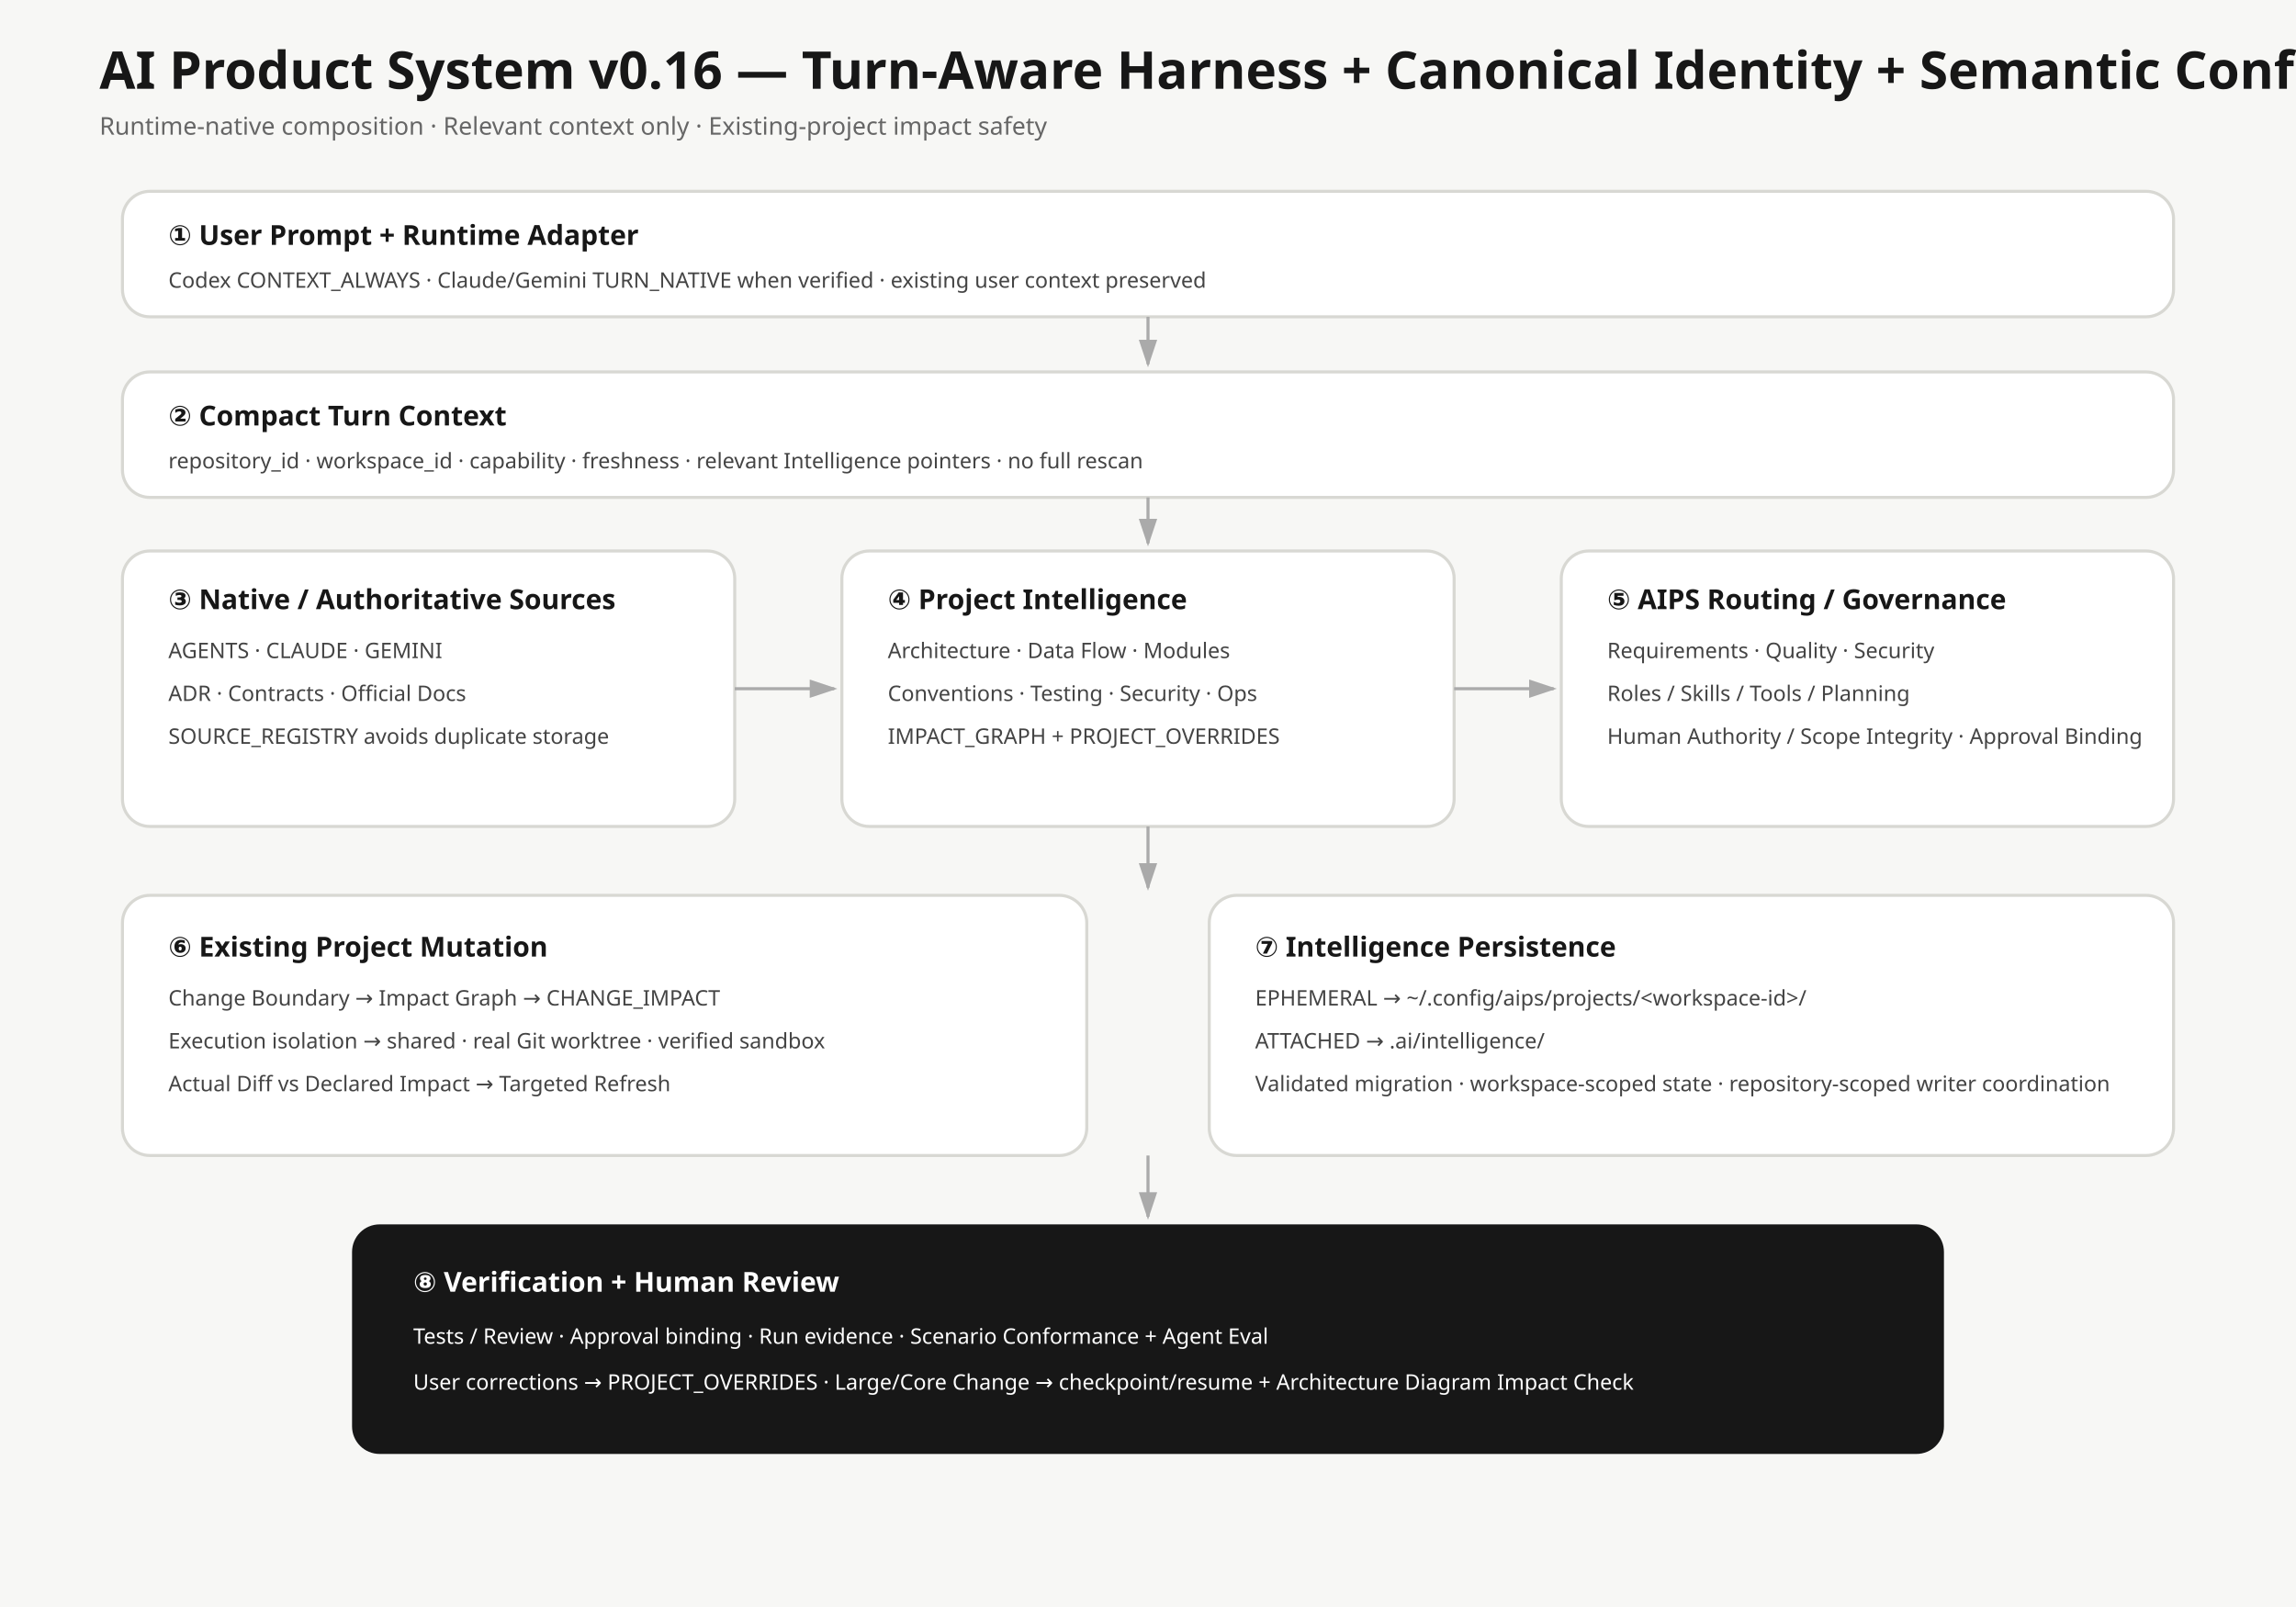
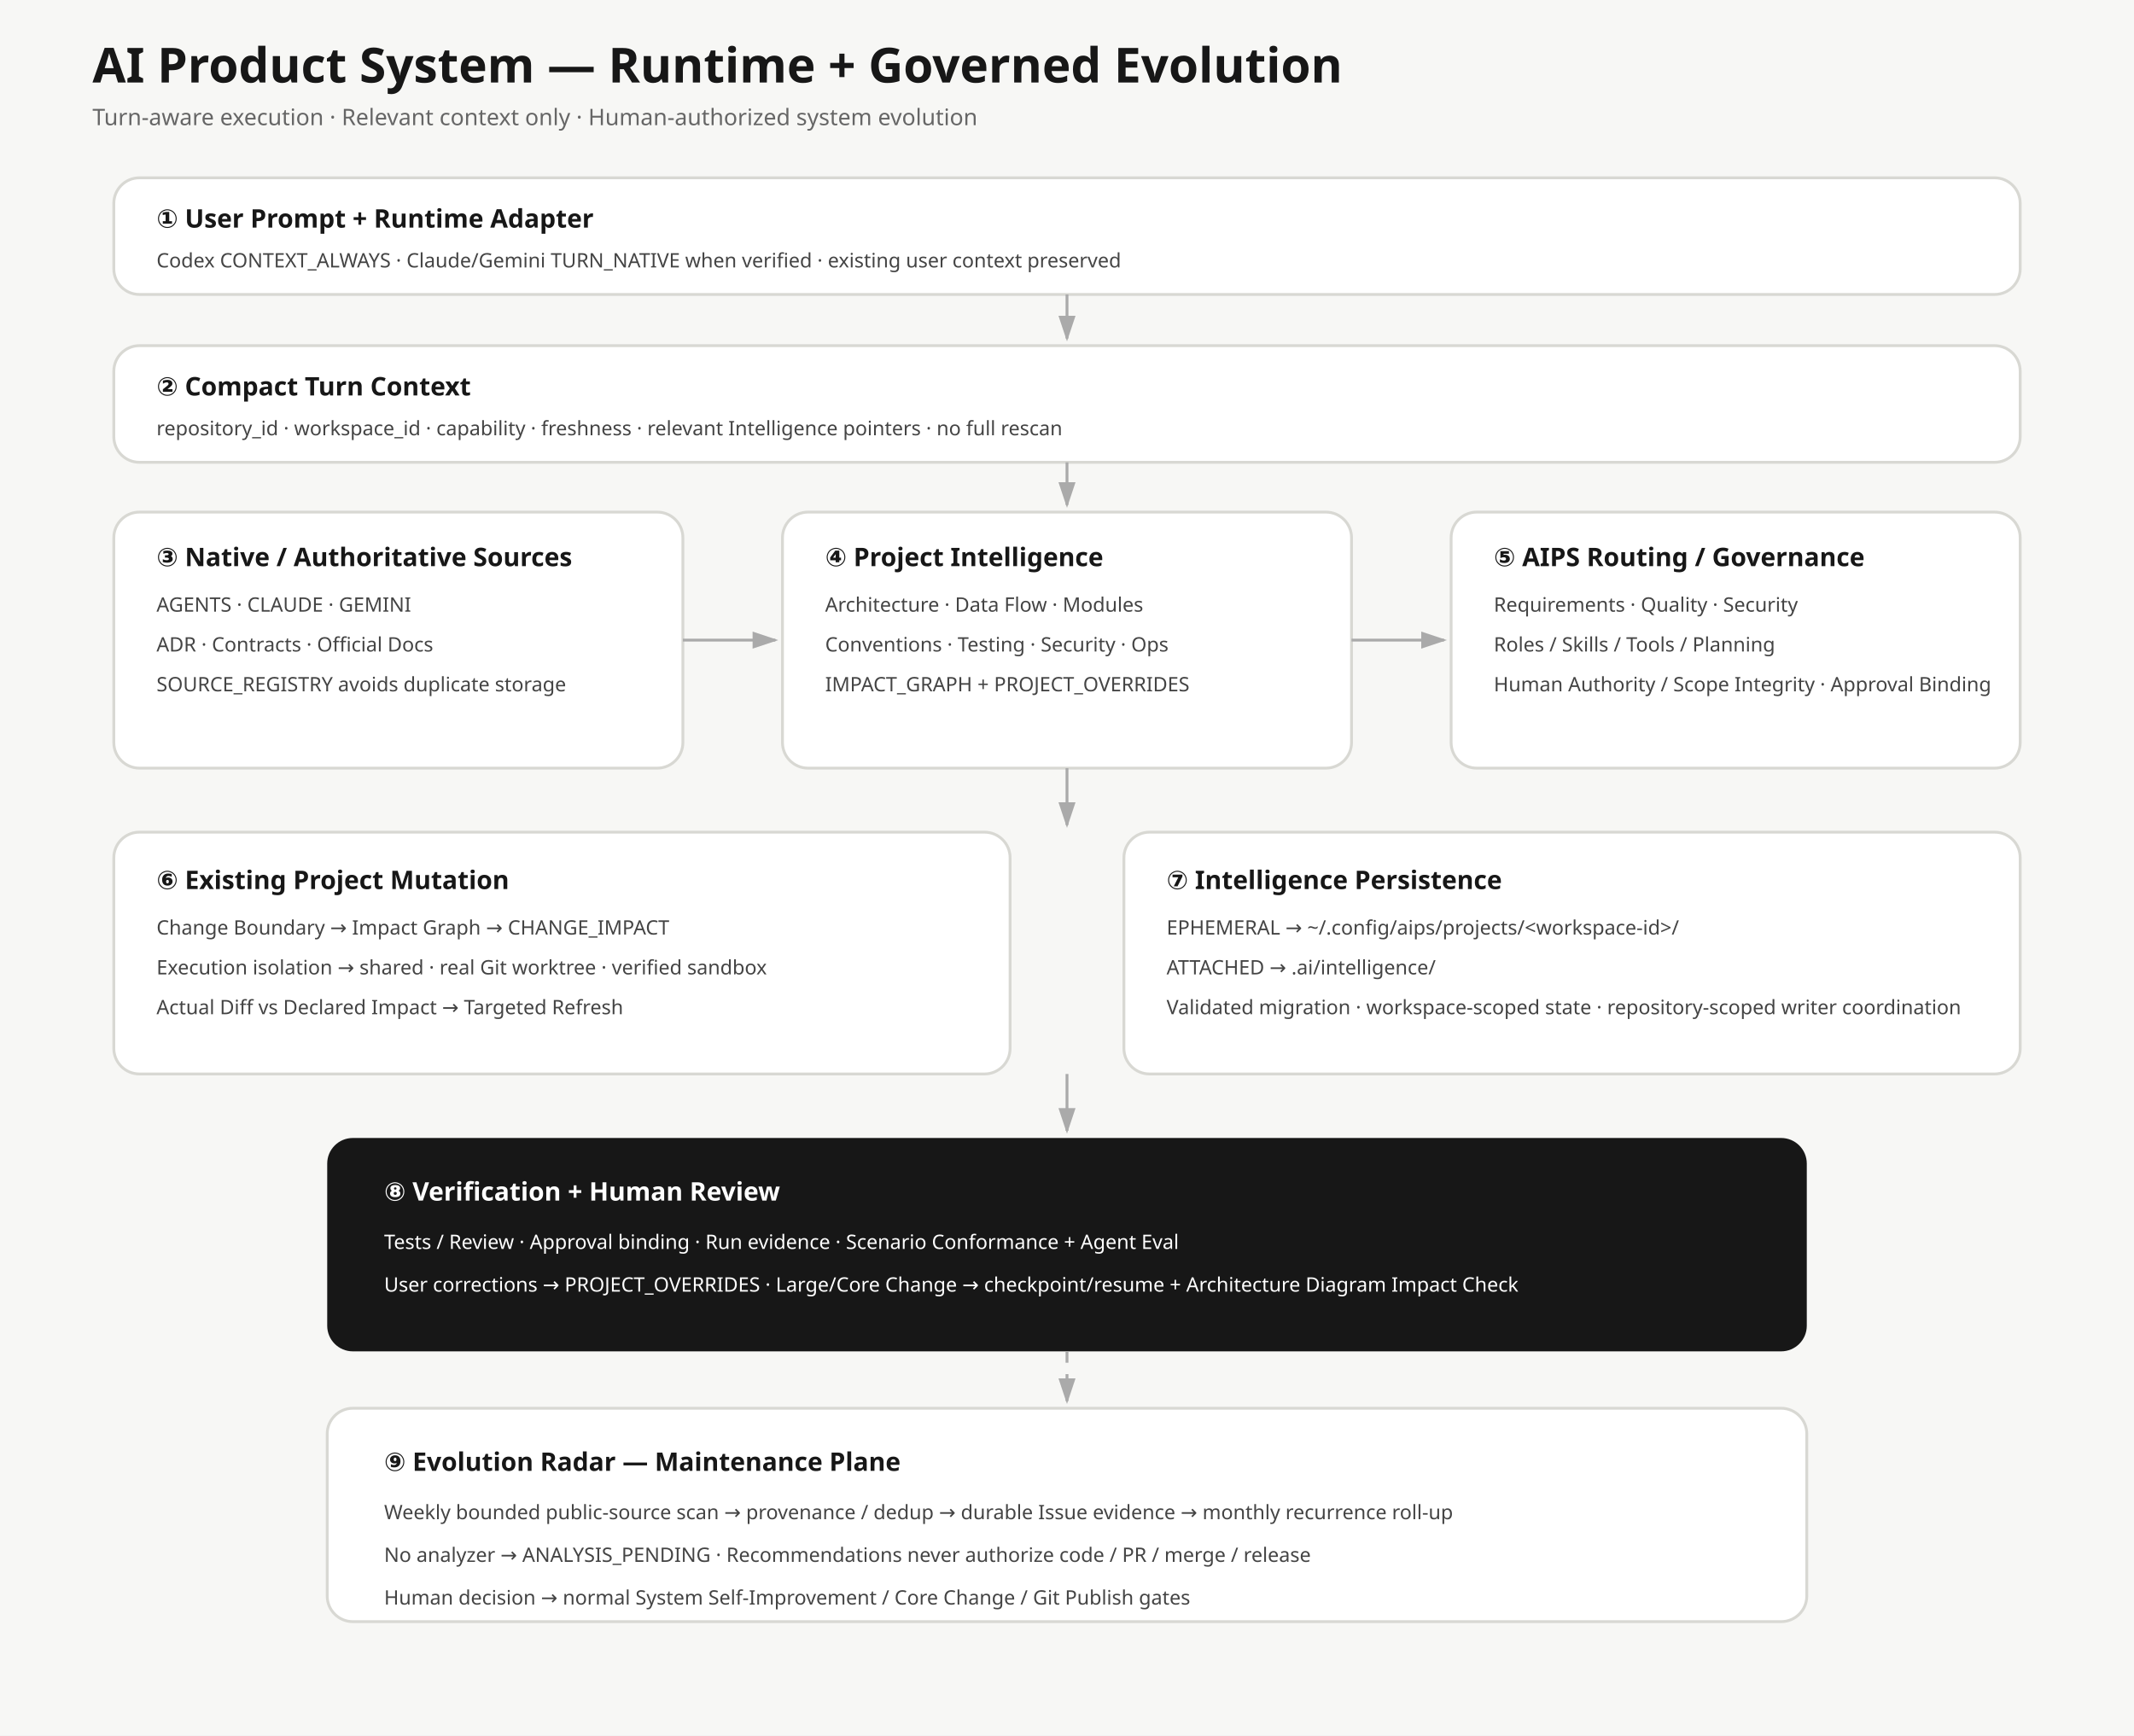
- <svg xmlns="http://www.w3.org/2000/svg" width="1500" height="1050" viewBox="0 0 1500 1050">
-   <rect width="1500" height="1050" fill="#f7f7f5" />
-   <style>.title{font:700 34px system-ui,sans-serif;fill:#171717}.sub{font:400 16px system-ui,sans-serif;fill:#666}.h{font:700 18px system-ui,sans-serif;fill:#171717}.t{font:400 14px system-ui,sans-serif;fill:#444}.box{fill:#fff;stroke:#d8d8d3;stroke-width:2}.dark{fill:#171717}.white{fill:#fff}.line{stroke:#aaa;stroke-width:2;fill:none;marker-end:url(#a)}</style>
+ <svg xmlns="http://www.w3.org/2000/svg" width="1500" height="1220" viewBox="0 0 1500 1220">
+   <rect width="1500" height="1220" fill="#f7f7f5" />
+   <style>.title{font:700 34px system-ui,sans-serif;fill:#171717}.sub{font:400 16px system-ui,sans-serif;fill:#666}.h{font:700 18px system-ui,sans-serif;fill:#171717}.t{font:400 14px system-ui,sans-serif;fill:#444}.box{fill:#fff;stroke:#d8d8d3;stroke-width:2}.dark{fill:#171717}.white{fill:#fff}.line{stroke:#aaa;stroke-width:2;fill:none;marker-end:url(#a)}.dash{stroke:#aaa;stroke-width:2;stroke-dasharray:8 8;fill:none;marker-end:url(#a)}</style>
  <defs>
    <marker id="a" markerWidth="10" markerHeight="10" refX="8" refY="3" orient="auto">
      <path d="M0,0 L0,6 L9,3 z" fill="#aaa" />
    </marker>
  </defs>
-   <text x="65" y="58" class="title">AI Product System v0.16 — Turn-Aware Harness + Canonical Identity + Semantic Conformance</text>
-   <text x="65" y="88" class="sub">Runtime-native composition · Relevant context only · Existing-project impact safety</text>
+   <text x="65" y="58" class="title">AI Product System — Runtime + Governed Evolution</text>
+   <text x="65" y="88" class="sub">Turn-aware execution · Relevant context only · Human-authorized system evolution</text>
  <rect x="80" y="125" width="1340" height="82" rx="18" class="box" />
  <text x="110" y="160" class="h">① User Prompt + Runtime Adapter</text>
  <text x="110" y="188" class="t">Codex CONTEXT_ALWAYS · Claude/Gemini TURN_NATIVE when verified · existing user context preserved</text>
  <path d="M750 207 L750 238" class="line" />
  <rect x="80" y="243" width="1340" height="82" rx="18" class="box" />
  <text x="110" y="278" class="h">② Compact Turn Context</text>
  <text x="110" y="306" class="t">repository_id · workspace_id · capability · freshness · relevant Intelligence pointers · no full rescan</text>
  <path d="M750 325 L750 355" class="line" />
  <rect x="80" y="360" width="400" height="180" rx="18" class="box" />
  <text x="110" y="398" class="h">③ Native / Authoritative Sources</text>
  <text x="110" y="430" class="t">AGENTS · CLAUDE · GEMINI</text>
  <text x="110" y="458" class="t">ADR · Contracts · Official Docs</text>
  <text x="110" y="486" class="t">SOURCE_REGISTRY avoids duplicate storage</text>
  <rect x="550" y="360" width="400" height="180" rx="18" class="box" />
  <text x="580" y="398" class="h">④ Project Intelligence</text>
  <text x="580" y="430" class="t">Architecture · Data Flow · Modules</text>
  <text x="580" y="458" class="t">Conventions · Testing · Security · Ops</text>
  <text x="580" y="486" class="t">IMPACT_GRAPH + PROJECT_OVERRIDES</text>
  <rect x="1020" y="360" width="400" height="180" rx="18" class="box" />
  <text x="1050" y="398" class="h">⑤ AIPS Routing / Governance</text>
  <text x="1050" y="430" class="t">Requirements · Quality · Security</text>
  <text x="1050" y="458" class="t">Roles / Skills / Tools / Planning</text>
  <text x="1050" y="486" class="t">Human Authority / Scope Integrity · Approval Binding</text>
  <path d="M480 450 L545 450" class="line" />
  <path d="M950 450 L1015 450" class="line" />
  <path d="M750 540 L750 580" class="line" />
  <rect x="80" y="585" width="630" height="170" rx="18" class="box" />
  <text x="110" y="625" class="h">⑥ Existing Project Mutation</text>
  <text x="110" y="657" class="t">Change Boundary → Impact Graph → CHANGE_IMPACT</text>
  <text x="110" y="685" class="t">Execution isolation → shared · real Git worktree · verified sandbox</text>
  <text x="110" y="713" class="t">Actual Diff vs Declared Impact → Targeted Refresh</text>
  <rect x="790" y="585" width="630" height="170" rx="18" class="box" />
  <text x="820" y="625" class="h">⑦ Intelligence Persistence</text>
  <text x="820" y="657" class="t">EPHEMERAL → ~/.config/aips/projects/&lt;workspace-id&gt;/</text>
  <text x="820" y="685" class="t">ATTACHED → .ai/intelligence/</text>
  <text x="820" y="713" class="t">Validated migration · workspace-scoped state · repository-scoped writer coordination</text>
  <path d="M750 755 L750 795" class="line" />
  <rect x="230" y="800" width="1040" height="150" rx="18" class="dark" />
  <text x="270" y="844" class="h white">⑧ Verification + Human Review</text>
  <text x="270" y="878" class="t white">Tests / Review · Approval binding · Run evidence · Scenario Conformance + Agent Eval</text>
  <text x="270" y="908" class="t white">User corrections → PROJECT_OVERRIDES · Large/Core Change → checkpoint/resume + Architecture Diagram Impact Check</text>
+   <path d="M750 950 L750 985" class="dash" />
+   <rect x="230" y="990" width="1040" height="150" rx="18" class="box" />
+   <text x="270" y="1034" class="h">⑨ Evolution Radar — Maintenance Plane</text>
+   <text x="270" y="1068" class="t">Weekly bounded public-source scan → provenance / dedup → durable Issue evidence → monthly recurrence roll-up</text>
+   <text x="270" y="1098" class="t">No analyzer → ANALYSIS_PENDING · Recommendations never authorize code / PR / merge / release</text>
+   <text x="270" y="1128" class="t">Human decision → normal System Self-Improvement / Core Change / Git Publish gates</text>
</svg>
